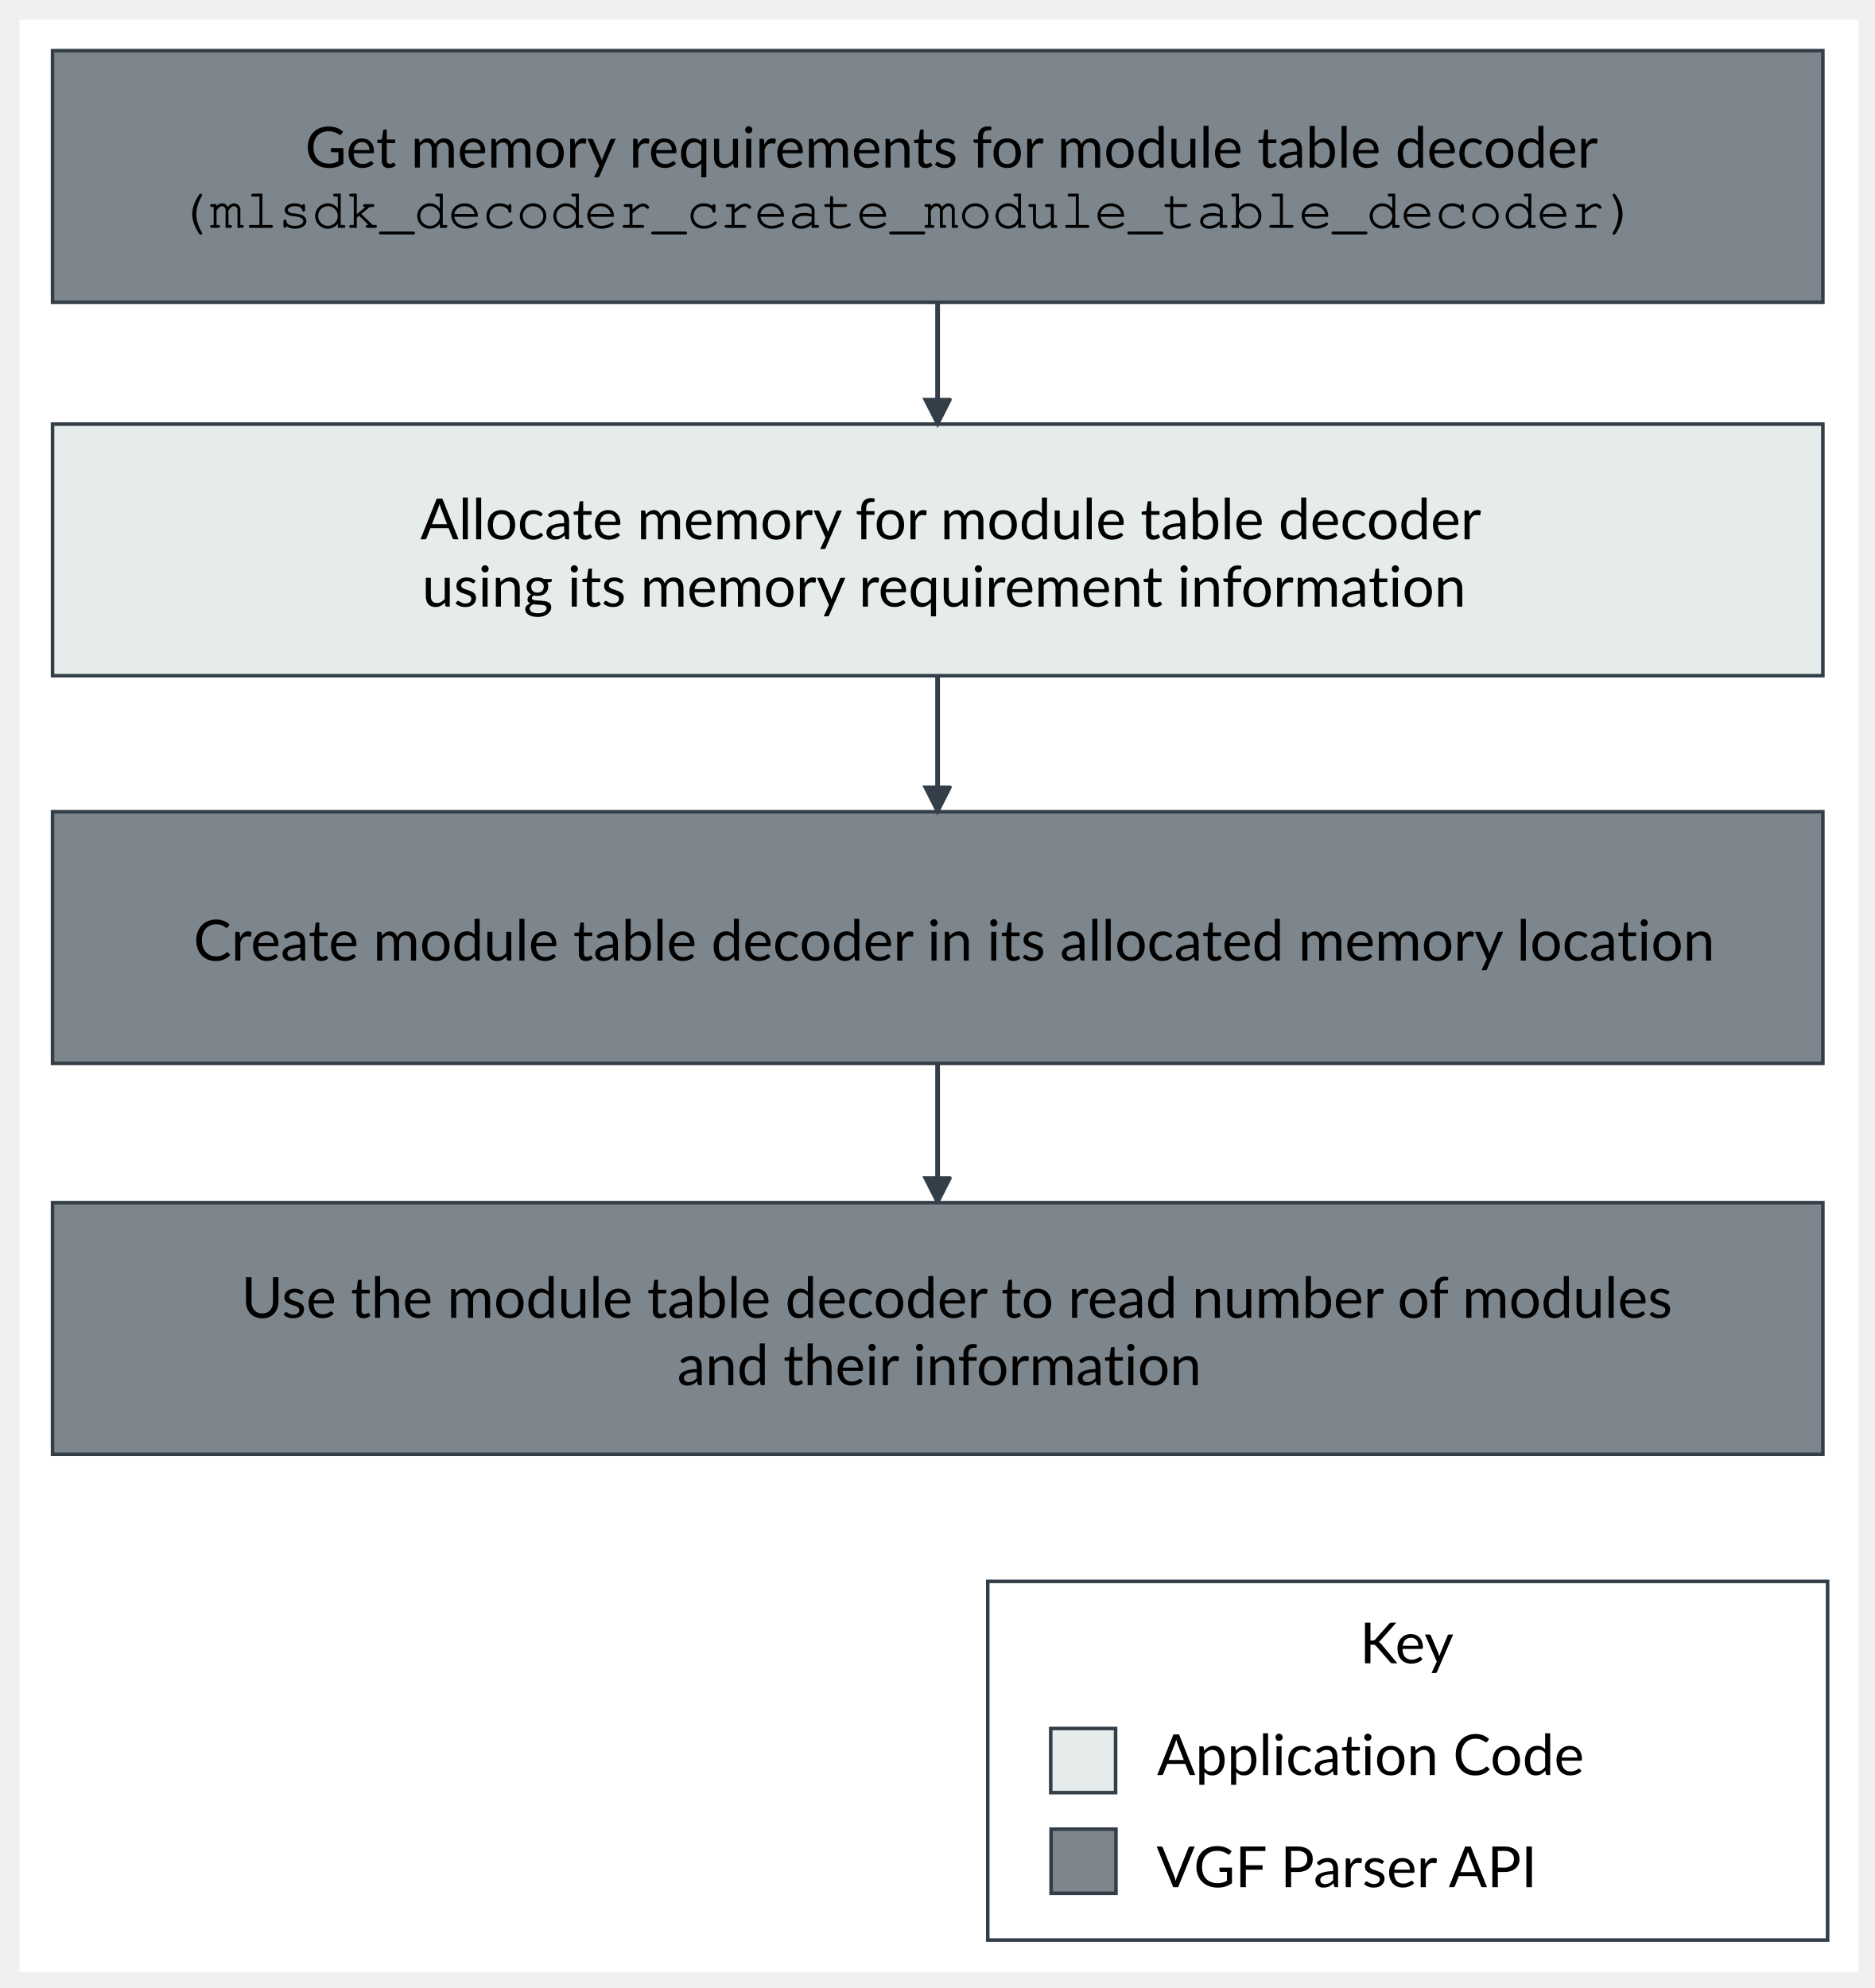
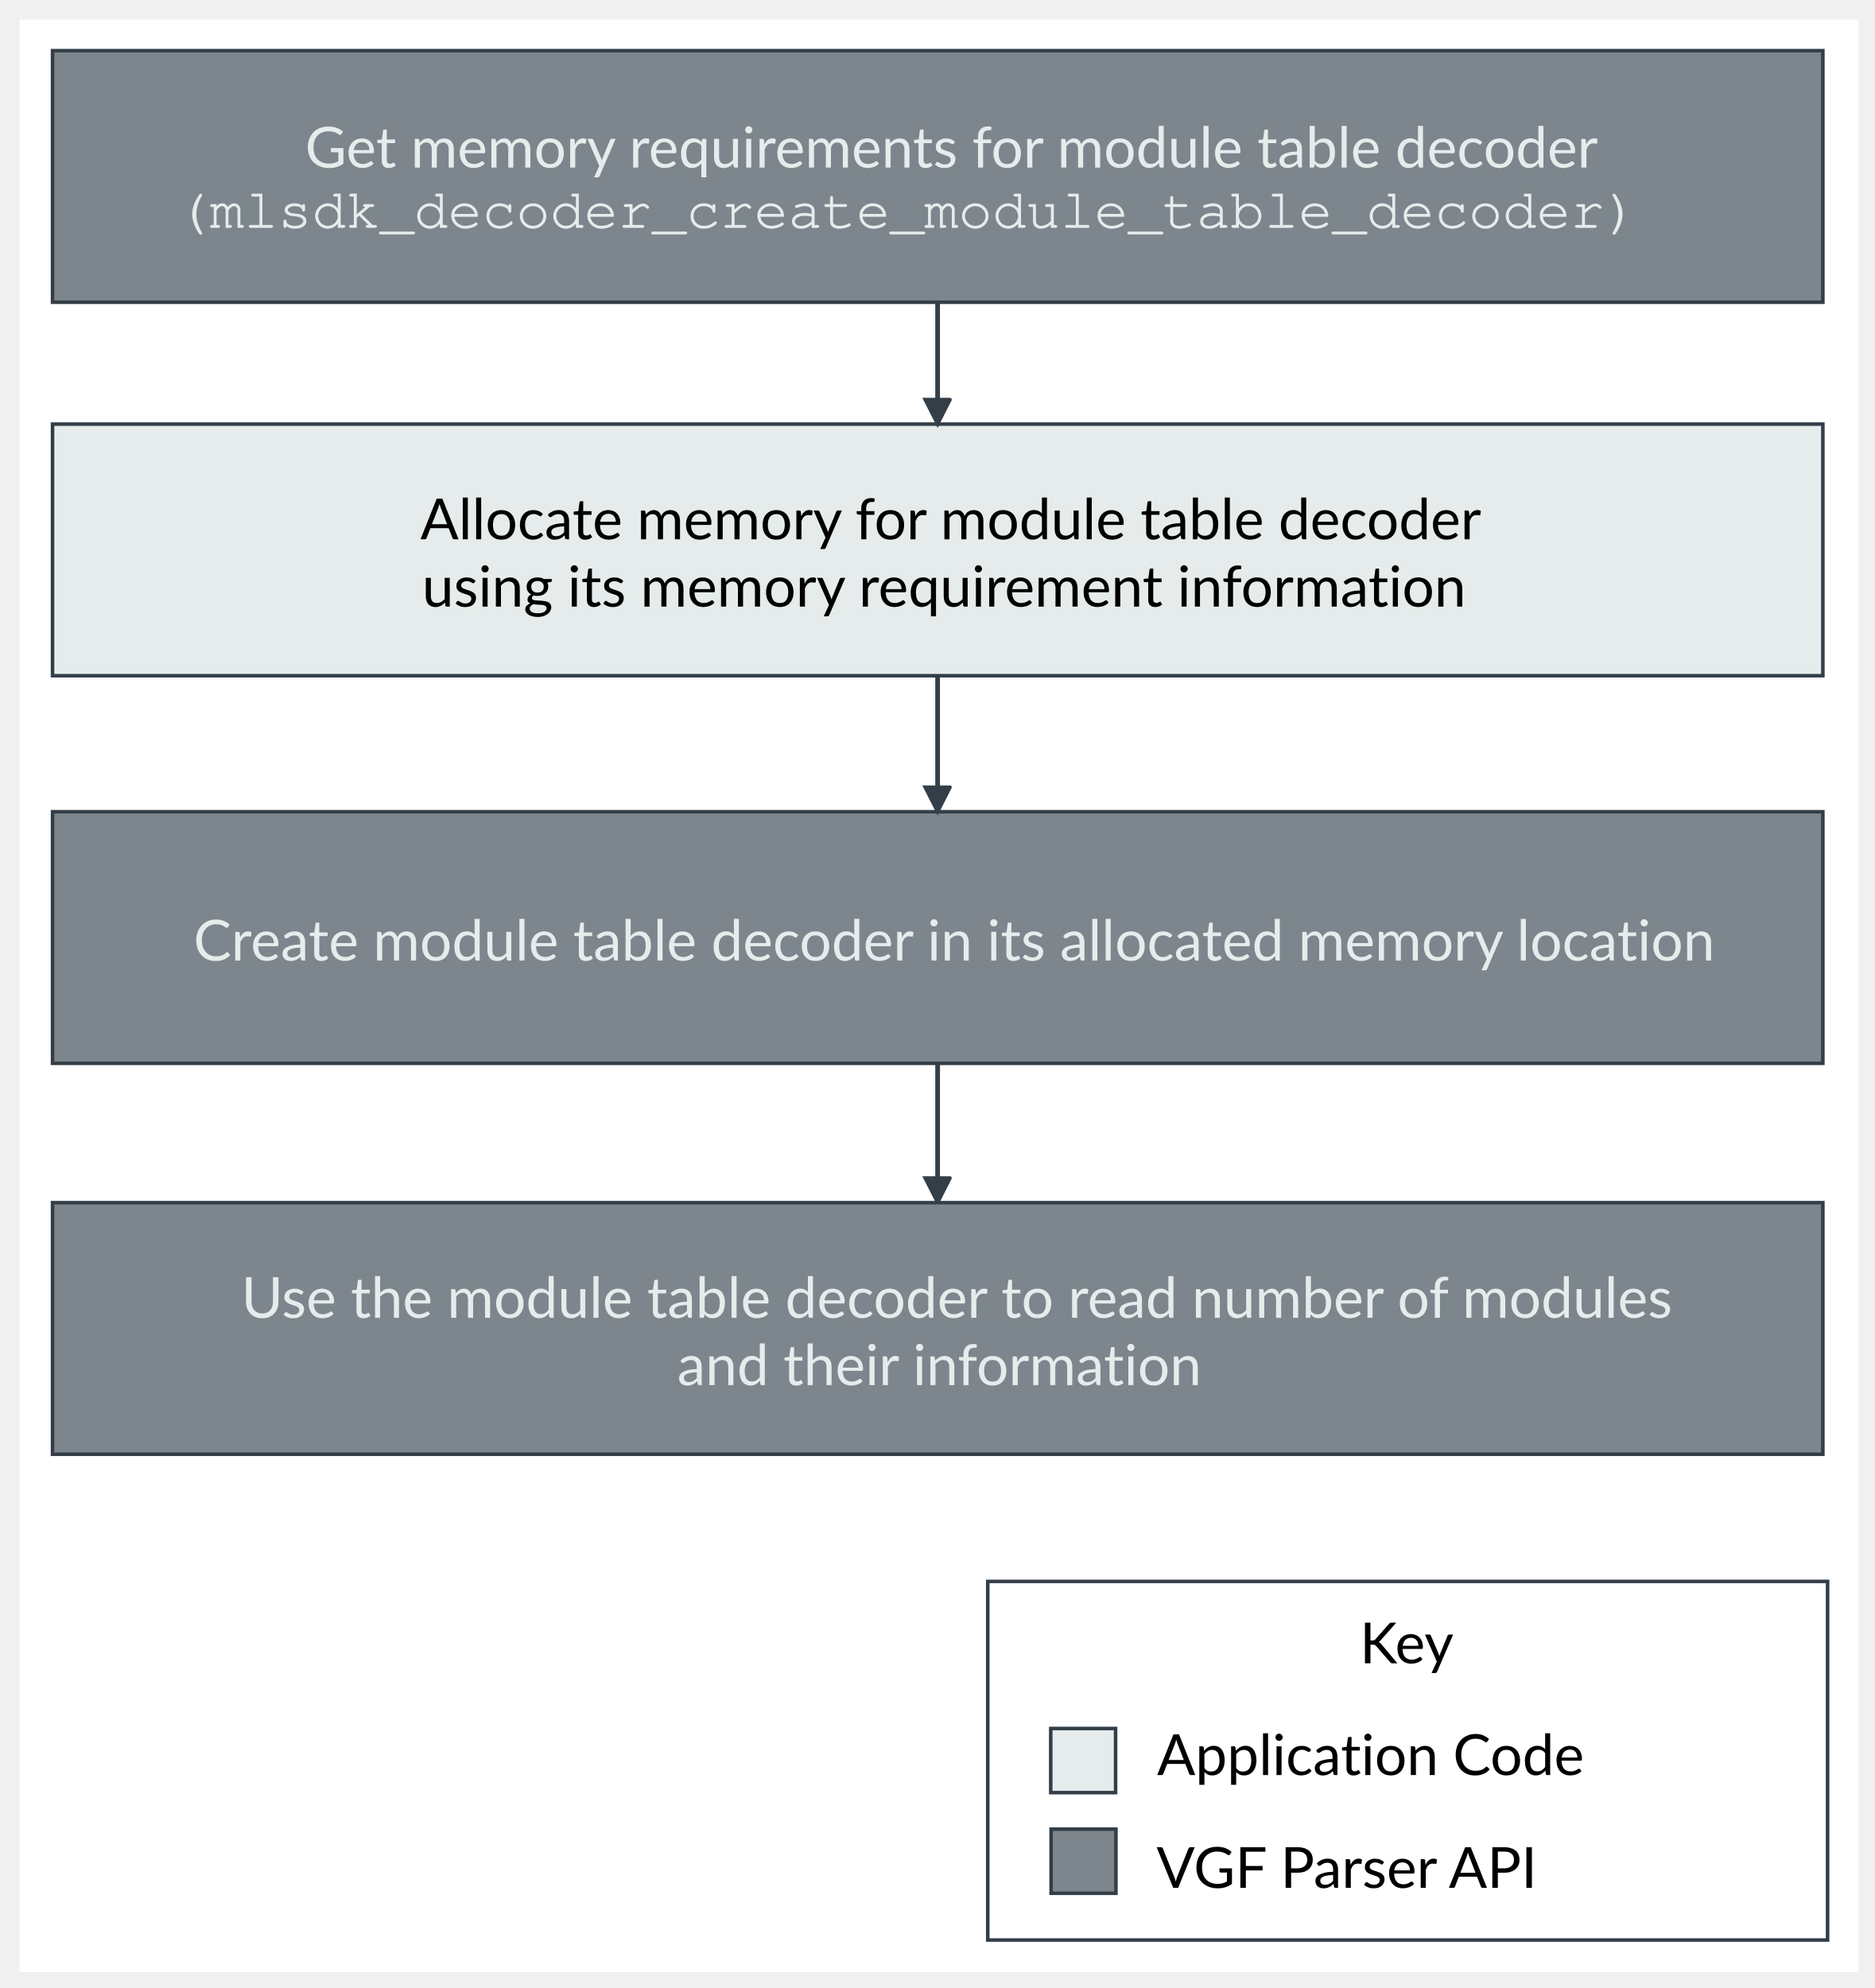
- <svg xmlns="http://www.w3.org/2000/svg" viewBox="0 0 529 561" width="529" height="561">
+ <svg xmlns="http://www.w3.org/2000/svg" width="529" viewBox="0 0 529 561" height="561">
  <defs />
  <g transform="translate(5.5,5.5)" id="page1">
-     <rect width="519" x="0" fill="#ffffff" y="0" height="551" />
+     <rect width="519" x="0" fill="#ffffff" height="551" y="0" />
    <g transform="translate(9.324,8.7952)" id="shape1">
-       <path stroke="#333e48" stroke-width="1" fill="#7d868c" fill-rule="nonzero" d="M.0,.0L499.6,.0L499.6,71.0L.0,71.0L.0,.0z" />
-       <text xml:space="preserve" style="fill:#000000;font-family:Courier,PingFang SC,Mircrosoft YaHei,Arial;font-size:18.00pt">
-         <tspan x="71.3" y="33.0" style="font-family:Lato,PingFang SC,Mircrosoft YaHei,Arial;font-size:12.00pt">Get memory requirements for module table decoder</tspan>
-         <tspan x="34.8" y="50.0" style="font-size:12.00pt">(mlsdk_decoder_create_module_table_decoder)</tspan>
+       <path stroke="#333e48" fill-rule="nonzero" fill="#7d868c" d="M.0,.0L499.6,.0L499.6,71.0L.0,71.0L.0,.0z" stroke-width="1" />
+       <text style="fill:#e5eceb;font-family:Courier,PingFang SC,Mircrosoft YaHei,Arial;font-size:18.00pt" xml:space="preserve">
+         <tspan x="71.3" style="font-family:Lato,PingFang SC,Mircrosoft YaHei,Arial;font-size:12.00pt" textLength="357.0" y="33.0">Get memory requirements for module table decoder</tspan>
+         <tspan x="34.8" style="font-size:12.00pt" textLength="430.0" y="50.0">(mlsdk_decoder_create_module_table_decoder)</tspan>
      </text>
    </g>
    <g transform="translate(9.324,114.1807)" id="shape2">
-       <path stroke="#333e48" stroke-width="1" fill="#e5eceb" fill-rule="nonzero" d="M.0,.0L499.6,.0L499.6,71.0L.0,71.0L.0,.0z" />
-       <text xml:space="preserve" style="fill:#000000;font-family:Lato,PingFang SC,Mircrosoft YaHei,Arial;font-size:18.00pt">
-         <tspan x="103.8" y="32.5" style="font-size:12.00pt">Allocate memory for module table decoder </tspan>
-         <tspan x="104.3" y="51.5" style="font-size:12.00pt">using its memory requirement information</tspan>
+       <path stroke="#333e48" fill-rule="nonzero" fill="#e5eceb" d="M.0,.0L499.6,.0L499.6,71.0L.0,71.0L.0,.0z" stroke-width="1" />
+       <text style="fill:#000000;font-family:Lato,PingFang SC,Mircrosoft YaHei,Arial;font-size:18.00pt" xml:space="preserve">
+         <tspan x="103.8" style="font-size:12.00pt" textLength="295.0" y="32.5">Allocate memory for module table decoder </tspan>
+         <tspan x="104.3" style="font-size:12.00pt" textLength="291.0" y="51.5">using its memory requirement information</tspan>
      </text>
    </g>
    <g transform="translate(9.324,223.5667)" id="shape3">
-       <path stroke="#333e48" stroke-width="1" fill="#7d868c" fill-rule="nonzero" d="M.0,.0L499.6,.0L499.6,71.0L.0,71.0L.0,.0z" />
-       <text xml:space="preserve" style="fill:#000000;font-family:Lato,PingFang SC,Mircrosoft YaHei,Arial;font-size:18.00pt">
-         <tspan x="39.8" y="42.0" style="font-size:12.00pt">Create module table decoder in its allocated memory location</tspan>
+       <path stroke="#333e48" fill-rule="nonzero" fill="#7d868c" d="M.0,.0L499.6,.0L499.6,71.0L.0,71.0L.0,.0z" stroke-width="1" />
+       <text style="fill:#e5eceb;font-family:Lato,PingFang SC,Mircrosoft YaHei,Arial;font-size:18.00pt" xml:space="preserve">
+         <tspan x="39.8" style="font-size:12.00pt" textLength="420.0" y="42.0">Create module table decoder in its allocated memory location</tspan>
      </text>
    </g>
    <g transform="translate(259.099,79.7637)" id="shape4">
-       <path stroke="#333e48" stroke-width="1.333" fill="none" d="M.0,.0L.0,27.5" />
-       <path stroke-linecap="round" stroke="#333e48" stroke-width="1" fill="#333e48" d="M3.5,27.5L.0,34.4L-3.5,27.5L3.5,27.5" />
+       <path stroke="#333e48" fill="none" d="M.0,.0L.0,27.5" stroke-width="1.333" />
+       <path stroke="#333e48" stroke-linecap="round" fill="#333e48" d="M3.5,27.5L.0,34.4L-3.5,27.5L3.5,27.5" stroke-width="1" />
    </g>
    <g transform="translate(259.099,185.149)" id="shape5">
-       <path stroke="#333e48" stroke-width="1.333" fill="none" d="M.0,.0L.0,31.5" />
-       <path stroke-linecap="round" stroke="#333e48" stroke-width="1" fill="#333e48" d="M3.5,31.5L.0,38.4L-3.5,31.5L3.5,31.5" />
+       <path stroke="#333e48" fill="none" d="M.0,.0L.0,31.5" stroke-width="1.333" />
+       <path stroke="#333e48" stroke-linecap="round" fill="#333e48" d="M3.5,31.5L.0,38.4L-3.5,31.5L3.5,31.5" stroke-width="1" />
    </g>
    <g transform="translate(259.099,294.535)" id="shape6">
-       <path stroke="#333e48" stroke-width="1.333" fill="none" d="M.0,.0L.0,32.4" />
-       <path stroke-linecap="round" stroke="#333e48" stroke-width="1" fill="#333e48" d="M3.5,32.4L.0,39.3L-3.5,32.4L3.5,32.4" />
+       <path stroke="#333e48" fill="none" d="M.0,.0L.0,32.4" stroke-width="1.333" />
+       <path stroke="#333e48" stroke-linecap="round" fill="#333e48" d="M3.5,32.4L.0,39.3L-3.5,32.4L3.5,32.4" stroke-width="1" />
    </g>
    <g transform="translate(9.324,333.8817)" id="shape7">
-       <path stroke="#333e48" stroke-width="1" fill="#7d868c" fill-rule="nonzero" d="M.0,.0L499.6,.0L499.6,71.0L.0,71.0L.0,.0z" />
-       <text xml:space="preserve" style="fill:#000000;font-family:Lato,PingFang SC,Mircrosoft YaHei,Arial;font-size:18.00pt">
-         <tspan x="53.3" y="32.5" style="font-size:12.00pt">Use the module table decoder to read number of modules </tspan>
-         <tspan x="176.3" y="51.5" style="font-size:12.00pt">and their information</tspan>
+       <path stroke="#333e48" fill-rule="nonzero" fill="#7d868c" d="M.0,.0L499.6,.0L499.6,71.0L.0,71.0L.0,.0z" stroke-width="1" />
+       <text style="fill:#e5eceb;font-family:Lato,PingFang SC,Mircrosoft YaHei,Arial;font-size:18.00pt" xml:space="preserve">
+         <tspan x="53.3" style="font-size:12.00pt" textLength="396.0" y="32.5">Use the module table decoder to read number of modules </tspan>
+         <tspan x="176.3" style="font-size:12.00pt" textLength="147.0" y="51.5">and their information</tspan>
      </text>
    </g>
    <g transform="translate(273.252,440.764)" id="group8">
      <g transform="translate(97.8767,0)" id="shape9">
-         <text xml:space="preserve" style="fill:#000000;font-family:Lato,PingFang SC,Mircrosoft YaHei,Arial;font-size:18.00pt">
-           <tspan x="7.1" y="23.1" style="font-size:12.00pt">Key</tspan>
+         <text style="fill:#000000;font-family:Lato,PingFang SC,Mircrosoft YaHei,Arial;font-size:18.00pt" xml:space="preserve">
+           <tspan x="7.1" style="font-size:12.00pt" textLength="27.0" y="23.1">Key</tspan>
        </text>
      </g>
-       <path stroke="#333e48" stroke-width="1" fill="none" id="shape10" d="M.0,.0L237.0,.0L237.0,101.2L.0,101.2L.0,.0z" />
+       <path stroke="#333e48" fill="none" d="M.0,.0L237.0,.0L237.0,101.2L.0,101.2L.0,.0z" stroke-width="1" id="shape10" />
      <g transform="translate(17.872,62.9811)" id="group11">
-         <path transform="translate(0,6.92585)" stroke="#333e48" stroke-width="1" fill="#7d868c" fill-rule="nonzero" id="shape12" d="M.0,.0L18.3,.0L18.3,18.1L.0,18.1L.0,.0z" />
+         <path stroke="#333e48" fill-rule="nonzero" transform="translate(0,6.92585)" fill="#7d868c" d="M.0,.0L18.3,.0L18.3,18.1L.0,18.1L.0,.0z" stroke-width="1" id="shape12" />
        <g transform="translate(0,-0.0001)" id="group13">
          <g transform="translate(25.5475,0.0001)" id="shape14">
-             <text xml:space="preserve" style="fill:#000000;font-family:Lato,PingFang SC,Mircrosoft YaHei,Arial;font-size:18.00pt">
-               <tspan x="4.2" y="23.3" style="font-size:12.00pt">VGF Parser API</tspan>
+             <text style="fill:#000000;font-family:Lato,PingFang SC,Mircrosoft YaHei,Arial;font-size:18.00pt" xml:space="preserve">
+               <tspan x="4.2" style="font-size:12.00pt" textLength="109.0" y="23.5">VGF Parser API</tspan>
            </text>
          </g>
        </g>
      </g>
      <g transform="translate(17.324,33.2372)" id="group15">
        <g transform="translate(0.001,0)" id="group16">
          <g transform="translate(0.001,0)" id="group17">
            <g transform="translate(26.2506,0)" id="shape18">
-               <text xml:space="preserve" style="fill:#000000;font-family:Lato,PingFang SC,Mircrosoft YaHei,Arial;font-size:18.00pt">
-                 <tspan x="4.2" y="21.4" style="font-size:12.00pt">Application Code</tspan>
+               <text style="fill:#000000;font-family:Lato,PingFang SC,Mircrosoft YaHei,Arial;font-size:18.00pt" xml:space="preserve">
+                 <tspan x="4.2" style="font-size:12.00pt" textLength="120.0" y="21.4">Application Code</tspan>
              </text>
            </g>
          </g>
        </g>
-         <path transform="translate(0.44742,8.26695)" stroke="#333e48" stroke-width="1" fill="#e5eceb" fill-rule="nonzero" id="shape19" d="M.0,.0L18.3,.0L18.3,18.1L.0,18.1L.0,.0z" />
+         <path stroke="#333e48" fill-rule="nonzero" transform="translate(0.44742,8.26695)" fill="#e5eceb" d="M.0,.0L18.3,.0L18.3,18.1L.0,18.1L.0,.0z" stroke-width="1" id="shape19" />
      </g>
    </g>
  </g>
</svg>
